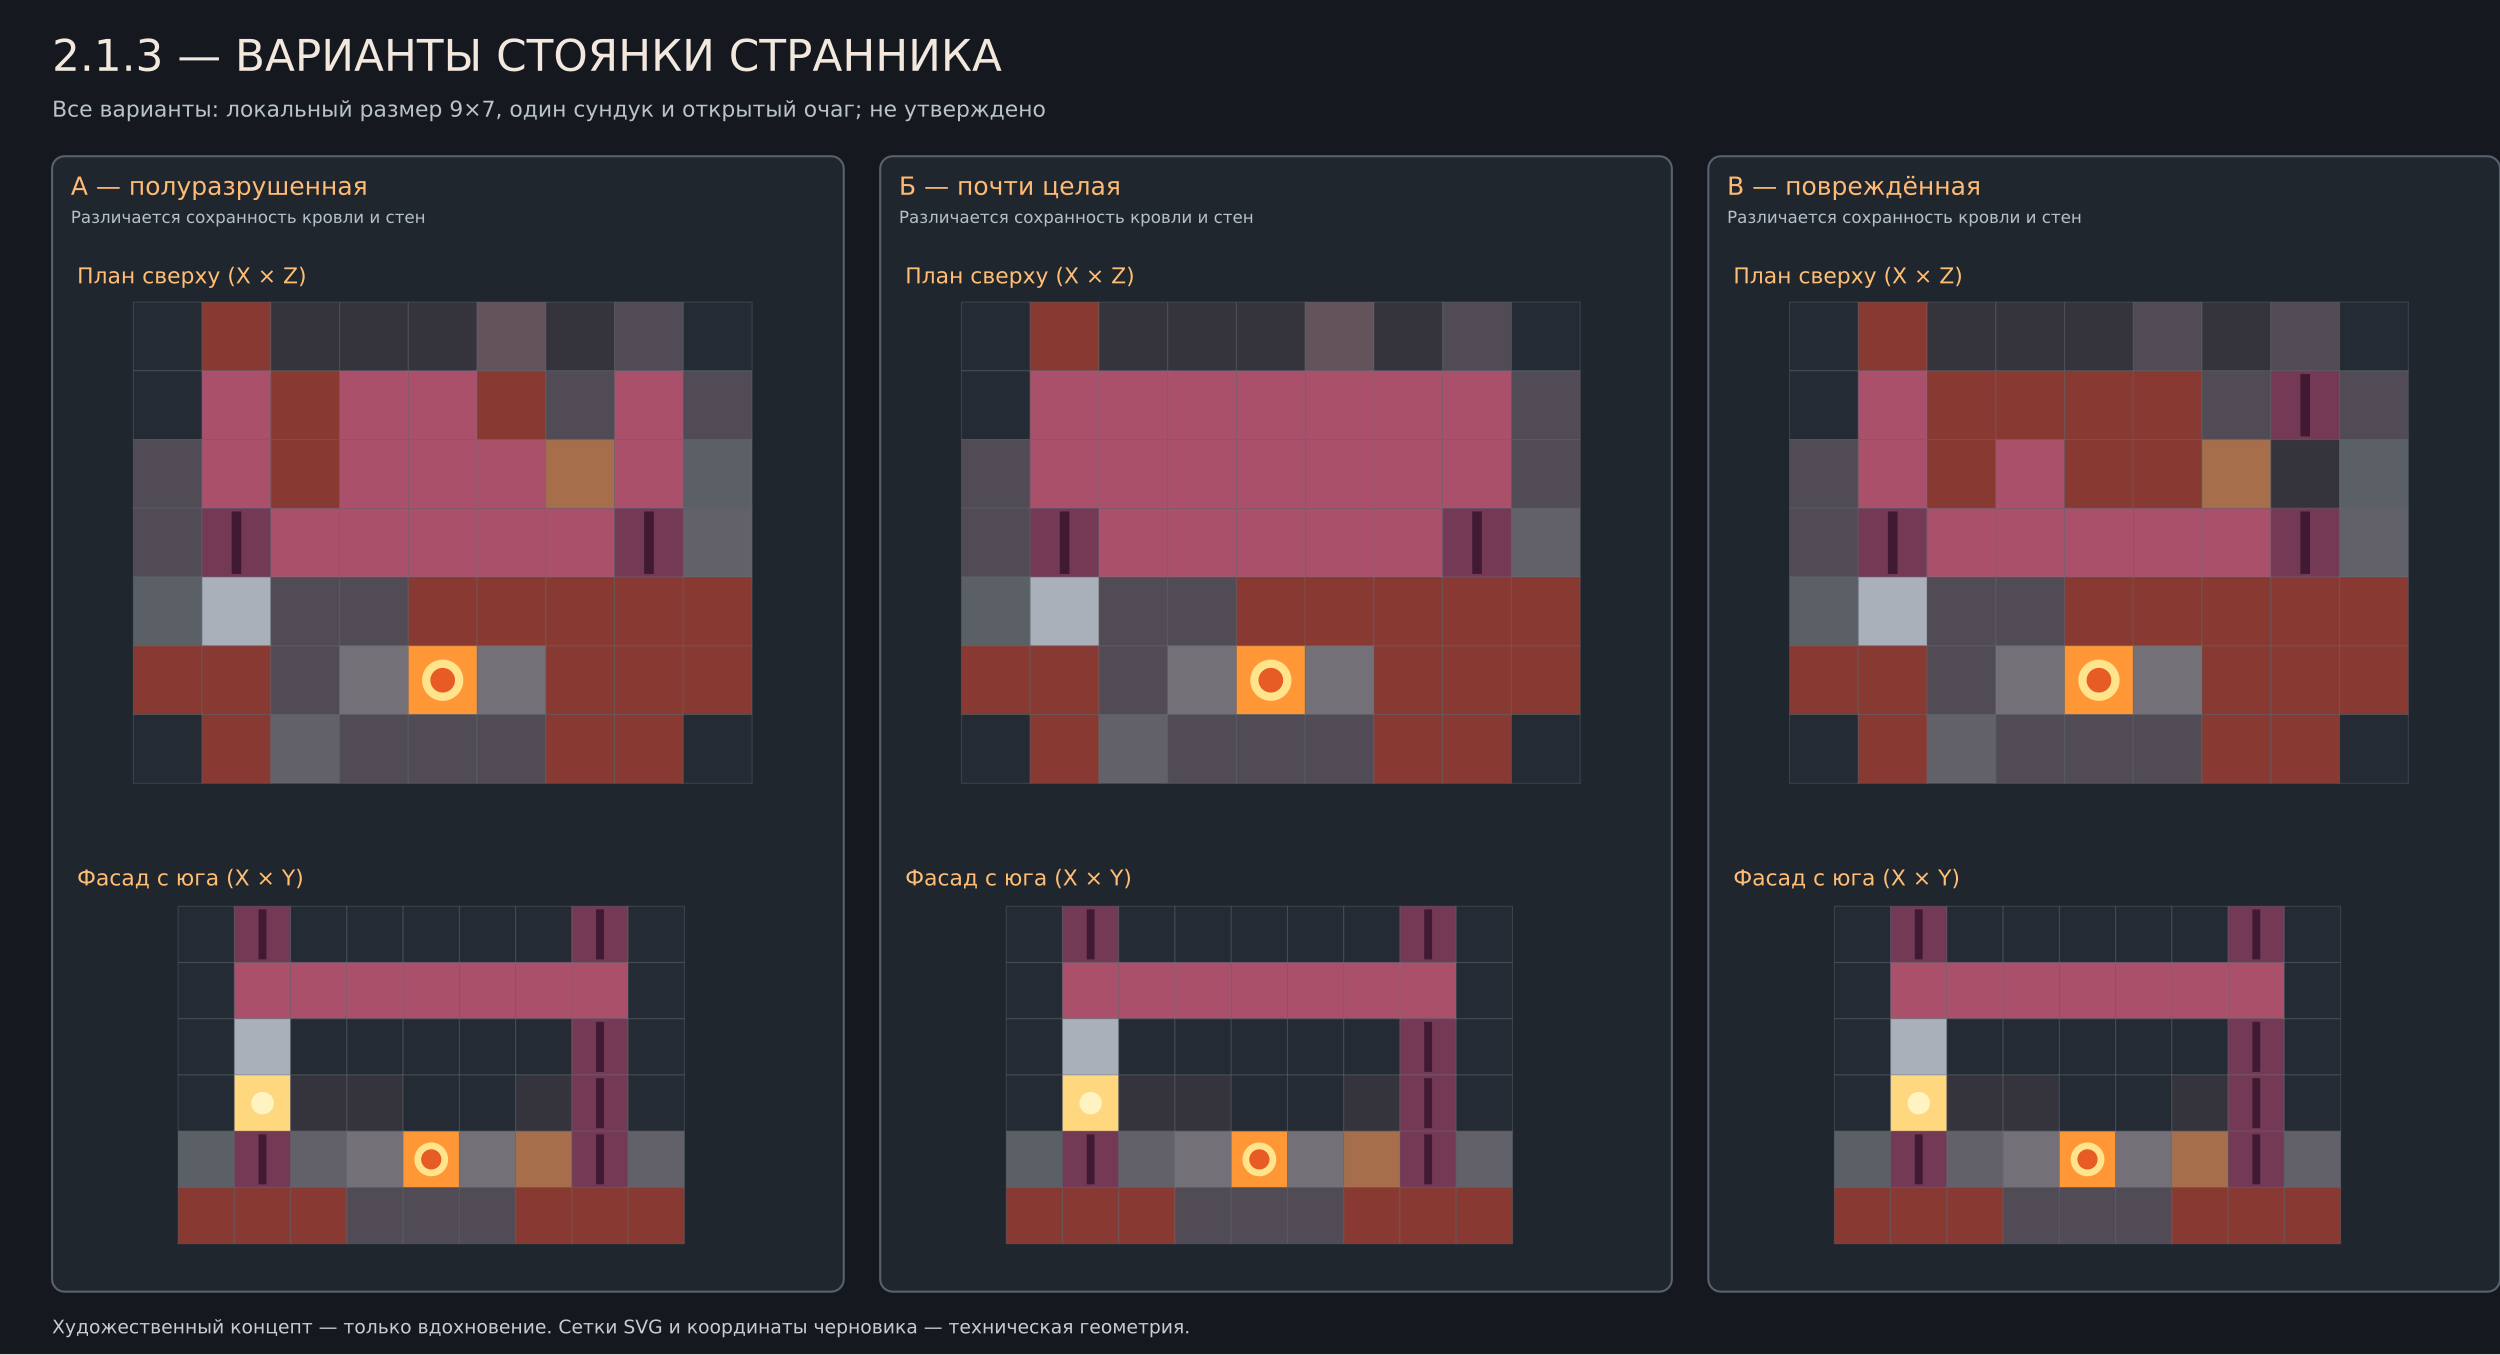
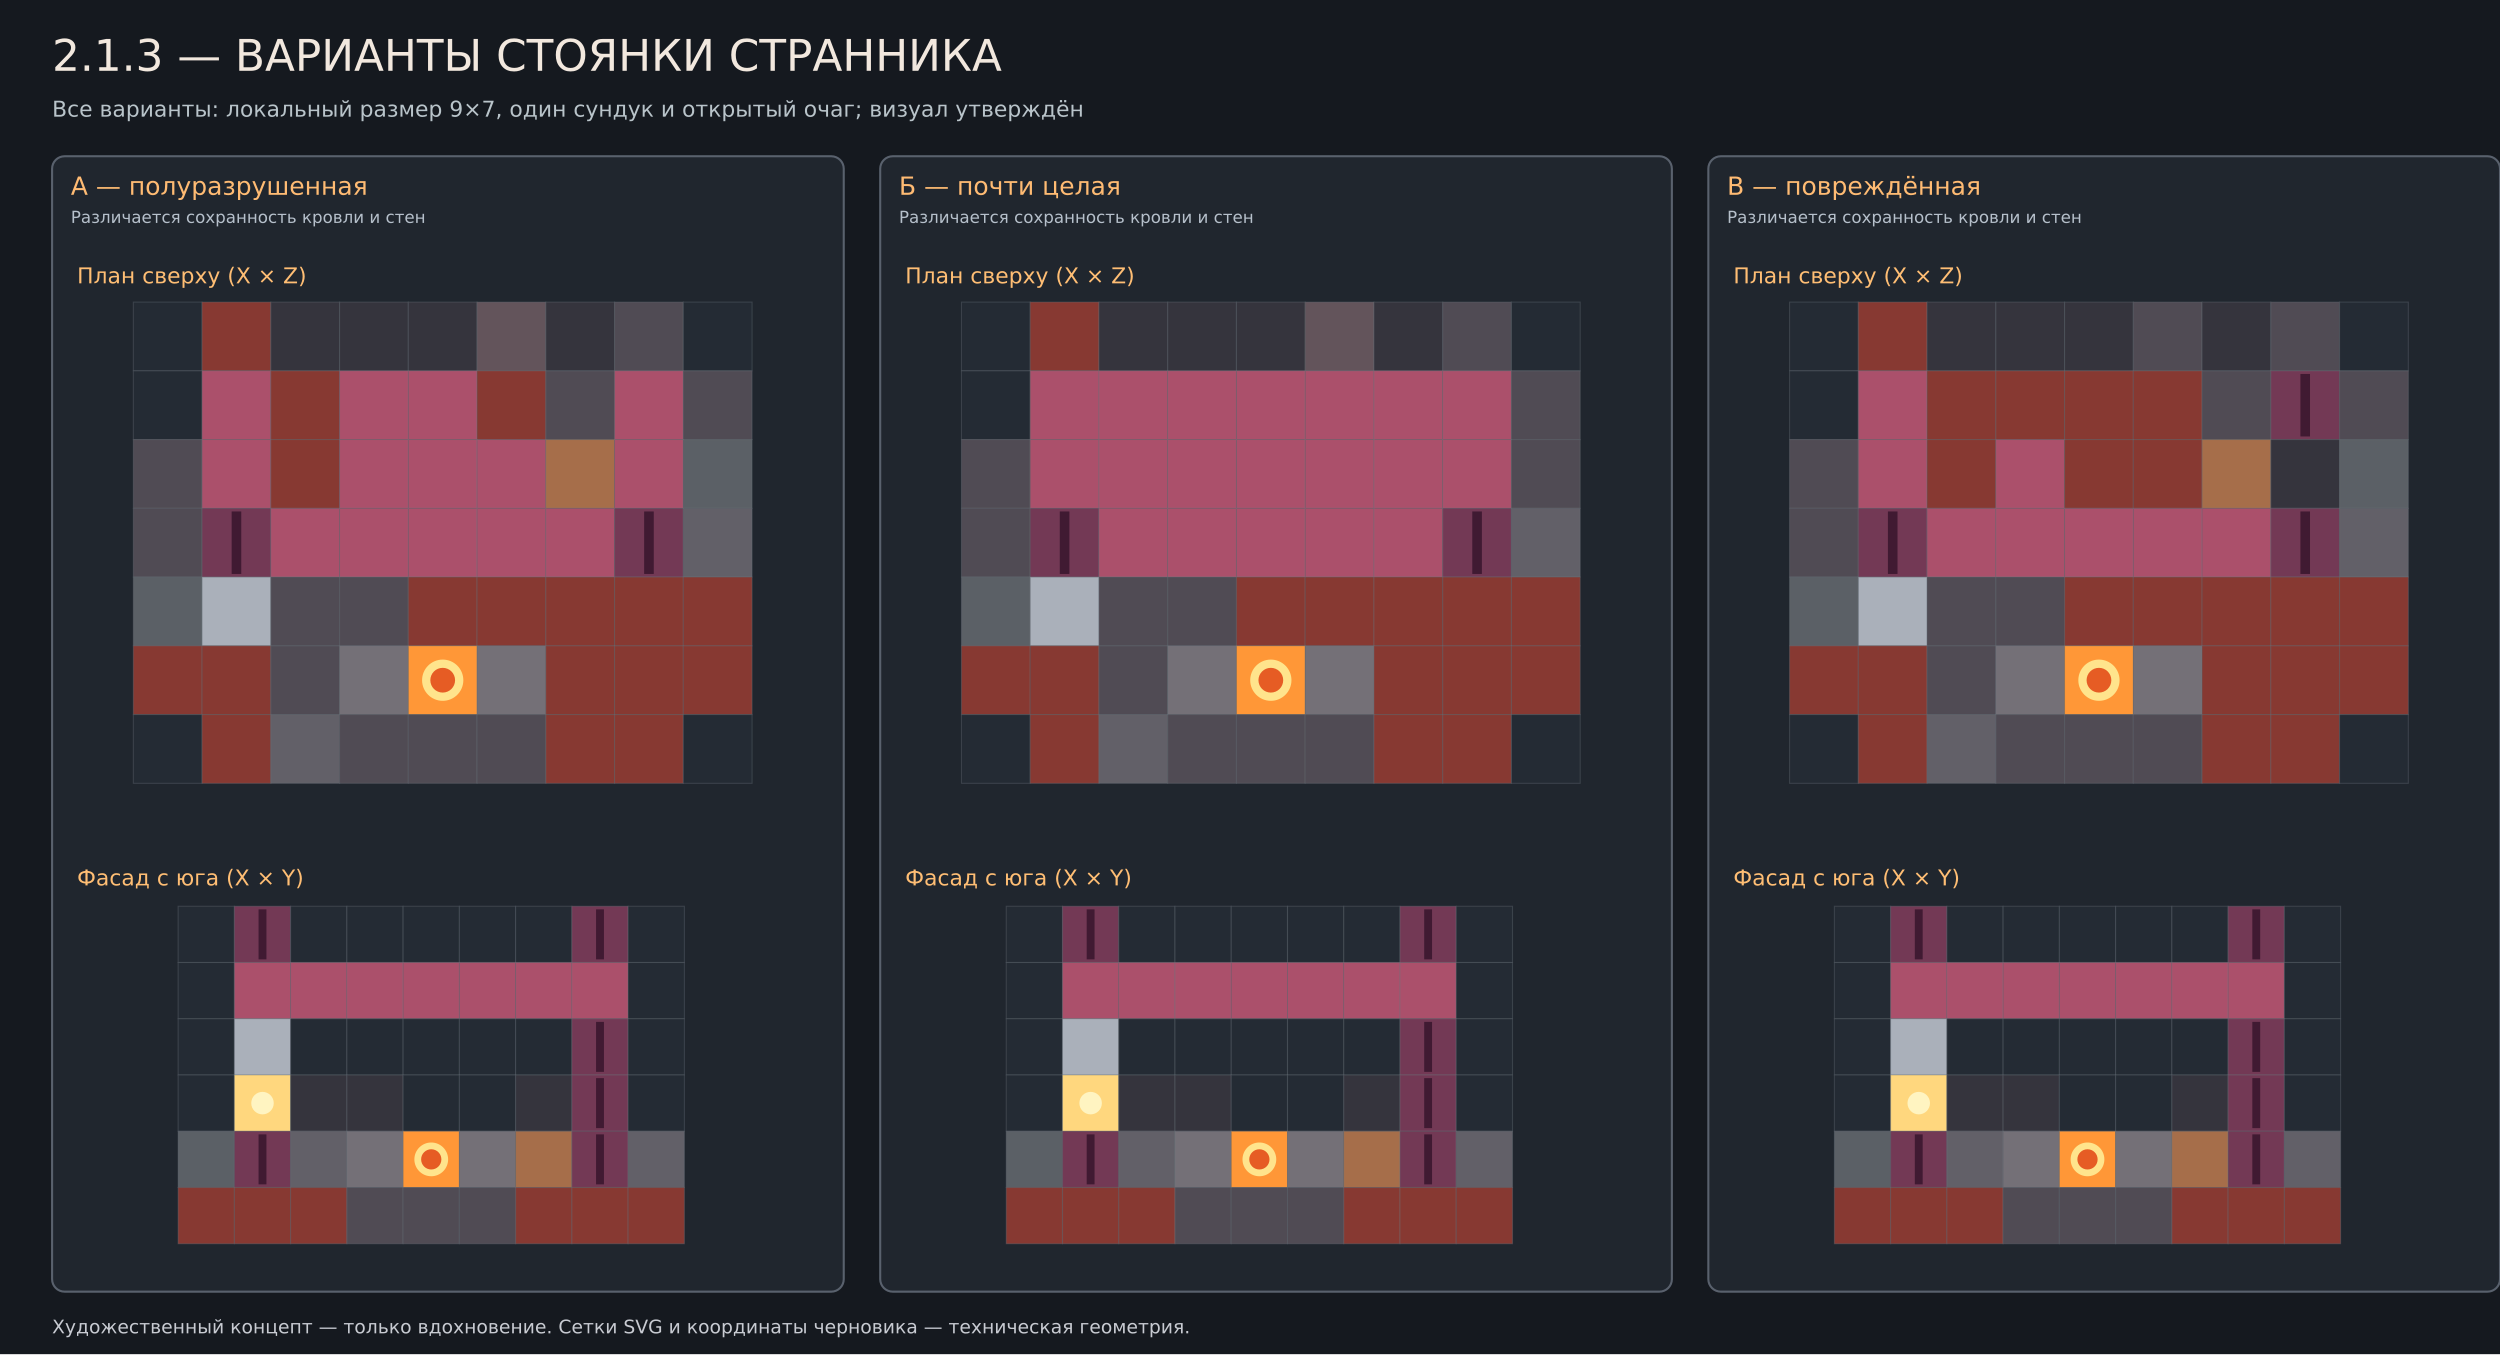
<svg xmlns="http://www.w3.org/2000/svg" viewBox="0 0 2400 1300" width="2400" height="1300">
  <rect width="2400" height="1300" fill="#15191f" />
  <text x="50" y="68" font-size="42" fill="#f2e8de" font-family="DejaVu Sans,Arial,sans-serif">2.1.3 — ВАРИАНТЫ СТОЯНКИ СТРАННИКА</text>
-   <text x="50" y="112" font-size="21" fill="#b9c4ca" font-family="DejaVu Sans,Arial,sans-serif">Все варианты: локальный размер 9×7, один сундук и открытый очаг; не утверждено</text>
+   <text x="50" y="112" font-size="21" fill="#b9c4ca" font-family="DejaVu Sans,Arial,sans-serif">Все варианты: локальный размер 9×7, один сундук и открытый очаг; визуал утверждён</text>
  <rect x="50" y="150" width="760" height="1090" rx="12" fill="#20262e" stroke="#59616d" stroke-width="2" />
  <text x="68" y="187" font-size="24" fill="#ffbb73" font-family="DejaVu Sans,Arial,sans-serif">А — полуразрушенная</text>
  <text x="68" y="214" font-size="16" fill="#b6c0cb" font-family="DejaVu Sans,Arial,sans-serif">Различается сохранность кровли и стен</text>
  <text x="74" y="272" font-size="21" fill="#ffbe74" font-family="DejaVu Sans,Arial,sans-serif">План сверху (X × Z)</text>
  <rect x="128" y="290" width="66" height="66" fill="#242b34" stroke="#6b727c" stroke-opacity=".35" />
  <rect x="194" y="290" width="66" height="66" fill="#873932" stroke="#6b727c" stroke-opacity=".35" />
  <rect x="260" y="290" width="66" height="66" fill="#35343d" stroke="#6b727c" stroke-opacity=".35" />
  <rect x="326" y="290" width="66" height="66" fill="#35343d" stroke="#6b727c" stroke-opacity=".35" />
  <rect x="392" y="290" width="66" height="66" fill="#35343d" stroke="#6b727c" stroke-opacity=".35" />
  <rect x="458" y="290" width="66" height="66" fill="#63545b" stroke="#6b727c" stroke-opacity=".35" />
  <rect x="524" y="290" width="66" height="66" fill="#35343d" stroke="#6b727c" stroke-opacity=".35" />
  <rect x="590" y="290" width="66" height="66" fill="#504b54" stroke="#6b727c" stroke-opacity=".35" />
  <rect x="656" y="290" width="66" height="66" fill="#242b34" stroke="#6b727c" stroke-opacity=".35" />
  <rect x="128" y="356" width="66" height="66" fill="#242b34" stroke="#6b727c" stroke-opacity=".35" />
  <rect x="194" y="356" width="66" height="66" fill="#ab506b" stroke="#6b727c" stroke-opacity=".35" />
  <rect x="260" y="356" width="66" height="66" fill="#873932" stroke="#6b727c" stroke-opacity=".35" />
  <rect x="326" y="356" width="66" height="66" fill="#ab506b" stroke="#6b727c" stroke-opacity=".35" />
  <rect x="392" y="356" width="66" height="66" fill="#ab506b" stroke="#6b727c" stroke-opacity=".35" />
  <rect x="458" y="356" width="66" height="66" fill="#873932" stroke="#6b727c" stroke-opacity=".35" />
  <rect x="524" y="356" width="66" height="66" fill="#504b54" stroke="#6b727c" stroke-opacity=".35" />
  <rect x="590" y="356" width="66" height="66" fill="#ab506b" stroke="#6b727c" stroke-opacity=".35" />
  <rect x="656" y="356" width="66" height="66" fill="#504b54" stroke="#6b727c" stroke-opacity=".35" />
  <rect x="128" y="422" width="66" height="66" fill="#504b54" stroke="#6b727c" stroke-opacity=".35" />
  <rect x="194" y="422" width="66" height="66" fill="#ab506b" stroke="#6b727c" stroke-opacity=".35" />
  <rect x="260" y="422" width="66" height="66" fill="#873932" stroke="#6b727c" stroke-opacity=".35" />
  <rect x="326" y="422" width="66" height="66" fill="#ab506b" stroke="#6b727c" stroke-opacity=".35" />
  <rect x="392" y="422" width="66" height="66" fill="#ab506b" stroke="#6b727c" stroke-opacity=".35" />
  <rect x="458" y="422" width="66" height="66" fill="#ab506b" stroke="#6b727c" stroke-opacity=".35" />
  <rect x="524" y="422" width="66" height="66" fill="#a66e4a" stroke="#6b727c" stroke-opacity=".35" />
  <rect x="590" y="422" width="66" height="66" fill="#ab506b" stroke="#6b727c" stroke-opacity=".35" />
  <rect x="656" y="422" width="66" height="66" fill="#5b6066" stroke="#6b727c" stroke-opacity=".35" />
  <rect x="128" y="488" width="66" height="66" fill="#504b54" stroke="#6b727c" stroke-opacity=".35" />
  <rect x="194" y="488" width="66" height="66" fill="#733955" stroke="#6b727c" stroke-opacity=".35" />
  <rect x="222.38" y="491" width="9.24" height="60" fill="#401a32" />
  <rect x="260" y="488" width="66" height="66" fill="#ab506b" stroke="#6b727c" stroke-opacity=".35" />
  <rect x="326" y="488" width="66" height="66" fill="#ab506b" stroke="#6b727c" stroke-opacity=".35" />
  <rect x="392" y="488" width="66" height="66" fill="#ab506b" stroke="#6b727c" stroke-opacity=".35" />
  <rect x="458" y="488" width="66" height="66" fill="#ab506b" stroke="#6b727c" stroke-opacity=".35" />
  <rect x="524" y="488" width="66" height="66" fill="#ab506b" stroke="#6b727c" stroke-opacity=".35" />
  <rect x="590" y="488" width="66" height="66" fill="#733955" stroke="#6b727c" stroke-opacity=".35" />
  <rect x="618.38" y="491" width="9.24" height="60" fill="#401a32" />
  <rect x="656" y="488" width="66" height="66" fill="#626068" stroke="#6b727c" stroke-opacity=".35" />
  <rect x="128" y="554" width="66" height="66" fill="#5b6066" stroke="#6b727c" stroke-opacity=".35" />
  <rect x="194" y="554" width="66" height="66" fill="#aab0ba" stroke="#6b727c" stroke-opacity=".35" />
  <rect x="260" y="554" width="66" height="66" fill="#504b54" stroke="#6b727c" stroke-opacity=".35" />
  <rect x="326" y="554" width="66" height="66" fill="#504b54" stroke="#6b727c" stroke-opacity=".35" />
  <rect x="392" y="554" width="66" height="66" fill="#873932" stroke="#6b727c" stroke-opacity=".35" />
  <rect x="458" y="554" width="66" height="66" fill="#873932" stroke="#6b727c" stroke-opacity=".35" />
  <rect x="524" y="554" width="66" height="66" fill="#873932" stroke="#6b727c" stroke-opacity=".35" />
  <rect x="590" y="554" width="66" height="66" fill="#873932" stroke="#6b727c" stroke-opacity=".35" />
  <rect x="656" y="554" width="66" height="66" fill="#873932" stroke="#6b727c" stroke-opacity=".35" />
  <rect x="128" y="620" width="66" height="66" fill="#873932" stroke="#6b727c" stroke-opacity=".35" />
  <rect x="194" y="620" width="66" height="66" fill="#873932" stroke="#6b727c" stroke-opacity=".35" />
  <rect x="260" y="620" width="66" height="66" fill="#504b54" stroke="#6b727c" stroke-opacity=".35" />
  <rect x="326" y="620" width="66" height="66" fill="#747077" stroke="#6b727c" stroke-opacity=".35" />
  <rect x="392" y="620" width="66" height="66" fill="#ff9737" stroke="#6b727c" stroke-opacity=".35" />
  <circle cx="425" cy="653" r="19.8" fill="#ffe48c" />
  <circle cx="425" cy="653" r="11.88" fill="#e65c24" />
  <rect x="458" y="620" width="66" height="66" fill="#747077" stroke="#6b727c" stroke-opacity=".35" />
  <rect x="524" y="620" width="66" height="66" fill="#873932" stroke="#6b727c" stroke-opacity=".35" />
  <rect x="590" y="620" width="66" height="66" fill="#873932" stroke="#6b727c" stroke-opacity=".35" />
  <rect x="656" y="620" width="66" height="66" fill="#873932" stroke="#6b727c" stroke-opacity=".35" />
  <rect x="128" y="686" width="66" height="66" fill="#242b34" stroke="#6b727c" stroke-opacity=".35" />
  <rect x="194" y="686" width="66" height="66" fill="#873932" stroke="#6b727c" stroke-opacity=".35" />
  <rect x="260" y="686" width="66" height="66" fill="#626068" stroke="#6b727c" stroke-opacity=".35" />
  <rect x="326" y="686" width="66" height="66" fill="#504b54" stroke="#6b727c" stroke-opacity=".35" />
  <rect x="392" y="686" width="66" height="66" fill="#504b54" stroke="#6b727c" stroke-opacity=".35" />
  <rect x="458" y="686" width="66" height="66" fill="#504b54" stroke="#6b727c" stroke-opacity=".35" />
  <rect x="524" y="686" width="66" height="66" fill="#873932" stroke="#6b727c" stroke-opacity=".35" />
  <rect x="590" y="686" width="66" height="66" fill="#873932" stroke="#6b727c" stroke-opacity=".35" />
  <rect x="656" y="686" width="66" height="66" fill="#242b34" stroke="#6b727c" stroke-opacity=".35" />
  <text x="74" y="850" font-size="21" fill="#ffbe74" font-family="DejaVu Sans,Arial,sans-serif">Фасад с юга (X × Y)</text>
  <rect x="171" y="870" width="54" height="54" fill="#242b34" stroke="#6b727c" stroke-opacity=".35" />
  <rect x="225" y="870" width="54" height="54" fill="#733955" stroke="#6b727c" stroke-opacity=".35" />
  <rect x="248.22" y="873" width="7.56" height="48" fill="#401a32" />
  <rect x="279" y="870" width="54" height="54" fill="#242b34" stroke="#6b727c" stroke-opacity=".35" />
  <rect x="333" y="870" width="54" height="54" fill="#242b34" stroke="#6b727c" stroke-opacity=".35" />
  <rect x="387" y="870" width="54" height="54" fill="#242b34" stroke="#6b727c" stroke-opacity=".35" />
  <rect x="441" y="870" width="54" height="54" fill="#242b34" stroke="#6b727c" stroke-opacity=".35" />
  <rect x="495" y="870" width="54" height="54" fill="#242b34" stroke="#6b727c" stroke-opacity=".35" />
  <rect x="549" y="870" width="54" height="54" fill="#733955" stroke="#6b727c" stroke-opacity=".35" />
  <rect x="572.22" y="873" width="7.56" height="48" fill="#401a32" />
  <rect x="603" y="870" width="54" height="54" fill="#242b34" stroke="#6b727c" stroke-opacity=".35" />
  <rect x="171" y="924" width="54" height="54" fill="#242b34" stroke="#6b727c" stroke-opacity=".35" />
  <rect x="225" y="924" width="54" height="54" fill="#ab506b" stroke="#6b727c" stroke-opacity=".35" />
  <rect x="279" y="924" width="54" height="54" fill="#ab506b" stroke="#6b727c" stroke-opacity=".35" />
  <rect x="333" y="924" width="54" height="54" fill="#ab506b" stroke="#6b727c" stroke-opacity=".35" />
  <rect x="387" y="924" width="54" height="54" fill="#ab506b" stroke="#6b727c" stroke-opacity=".35" />
  <rect x="441" y="924" width="54" height="54" fill="#ab506b" stroke="#6b727c" stroke-opacity=".35" />
  <rect x="495" y="924" width="54" height="54" fill="#ab506b" stroke="#6b727c" stroke-opacity=".35" />
  <rect x="549" y="924" width="54" height="54" fill="#ab506b" stroke="#6b727c" stroke-opacity=".35" />
  <rect x="603" y="924" width="54" height="54" fill="#242b34" stroke="#6b727c" stroke-opacity=".35" />
  <rect x="171" y="978" width="54" height="54" fill="#242b34" stroke="#6b727c" stroke-opacity=".35" />
  <rect x="225" y="978" width="54" height="54" fill="#aab0ba" stroke="#6b727c" stroke-opacity=".35" />
  <rect x="279" y="978" width="54" height="54" fill="#242b34" stroke="#6b727c" stroke-opacity=".35" />
  <rect x="333" y="978" width="54" height="54" fill="#242b34" stroke="#6b727c" stroke-opacity=".35" />
  <rect x="387" y="978" width="54" height="54" fill="#242b34" stroke="#6b727c" stroke-opacity=".35" />
  <rect x="441" y="978" width="54" height="54" fill="#242b34" stroke="#6b727c" stroke-opacity=".35" />
  <rect x="495" y="978" width="54" height="54" fill="#242b34" stroke="#6b727c" stroke-opacity=".35" />
  <rect x="549" y="978" width="54" height="54" fill="#733955" stroke="#6b727c" stroke-opacity=".35" />
  <rect x="572.22" y="981" width="7.56" height="48" fill="#401a32" />
  <rect x="603" y="978" width="54" height="54" fill="#242b34" stroke="#6b727c" stroke-opacity=".35" />
  <rect x="171" y="1032" width="54" height="54" fill="#242b34" stroke="#6b727c" stroke-opacity=".35" />
  <rect x="225" y="1032" width="54" height="54" fill="#ffd77e" stroke="#6b727c" stroke-opacity=".35" />
  <circle cx="252" cy="1059" r="10.8" fill="#fff4c1" />
  <rect x="279" y="1032" width="54" height="54" fill="#35343d" stroke="#6b727c" stroke-opacity=".35" />
  <rect x="333" y="1032" width="54" height="54" fill="#35343d" stroke="#6b727c" stroke-opacity=".35" />
  <rect x="387" y="1032" width="54" height="54" fill="#242b34" stroke="#6b727c" stroke-opacity=".35" />
  <rect x="441" y="1032" width="54" height="54" fill="#242b34" stroke="#6b727c" stroke-opacity=".35" />
  <rect x="495" y="1032" width="54" height="54" fill="#35343d" stroke="#6b727c" stroke-opacity=".35" />
  <rect x="549" y="1032" width="54" height="54" fill="#733955" stroke="#6b727c" stroke-opacity=".35" />
  <rect x="572.22" y="1035" width="7.56" height="48" fill="#401a32" />
  <rect x="603" y="1032" width="54" height="54" fill="#242b34" stroke="#6b727c" stroke-opacity=".35" />
  <rect x="171" y="1086" width="54" height="54" fill="#5b6066" stroke="#6b727c" stroke-opacity=".35" />
  <rect x="225" y="1086" width="54" height="54" fill="#733955" stroke="#6b727c" stroke-opacity=".35" />
  <rect x="248.22" y="1089" width="7.56" height="48" fill="#401a32" />
  <rect x="279" y="1086" width="54" height="54" fill="#626068" stroke="#6b727c" stroke-opacity=".35" />
  <rect x="333" y="1086" width="54" height="54" fill="#747077" stroke="#6b727c" stroke-opacity=".35" />
  <rect x="387" y="1086" width="54" height="54" fill="#ff9737" stroke="#6b727c" stroke-opacity=".35" />
  <circle cx="414" cy="1113" r="16.2" fill="#ffe48c" />
  <circle cx="414" cy="1113" r="9.72" fill="#e65c24" />
  <rect x="441" y="1086" width="54" height="54" fill="#747077" stroke="#6b727c" stroke-opacity=".35" />
  <rect x="495" y="1086" width="54" height="54" fill="#a66e4a" stroke="#6b727c" stroke-opacity=".35" />
  <rect x="549" y="1086" width="54" height="54" fill="#733955" stroke="#6b727c" stroke-opacity=".35" />
  <rect x="572.22" y="1089" width="7.56" height="48" fill="#401a32" />
  <rect x="603" y="1086" width="54" height="54" fill="#626068" stroke="#6b727c" stroke-opacity=".35" />
  <rect x="171" y="1140" width="54" height="54" fill="#873932" stroke="#6b727c" stroke-opacity=".35" />
  <rect x="225" y="1140" width="54" height="54" fill="#873932" stroke="#6b727c" stroke-opacity=".35" />
  <rect x="279" y="1140" width="54" height="54" fill="#873932" stroke="#6b727c" stroke-opacity=".35" />
  <rect x="333" y="1140" width="54" height="54" fill="#504b54" stroke="#6b727c" stroke-opacity=".35" />
  <rect x="387" y="1140" width="54" height="54" fill="#504b54" stroke="#6b727c" stroke-opacity=".35" />
  <rect x="441" y="1140" width="54" height="54" fill="#504b54" stroke="#6b727c" stroke-opacity=".35" />
  <rect x="495" y="1140" width="54" height="54" fill="#873932" stroke="#6b727c" stroke-opacity=".35" />
  <rect x="549" y="1140" width="54" height="54" fill="#873932" stroke="#6b727c" stroke-opacity=".35" />
  <rect x="603" y="1140" width="54" height="54" fill="#873932" stroke="#6b727c" stroke-opacity=".35" />
  <rect x="845" y="150" width="760" height="1090" rx="12" fill="#20262e" stroke="#59616d" stroke-width="2" />
  <text x="863" y="187" font-size="24" fill="#ffbb73" font-family="DejaVu Sans,Arial,sans-serif">Б — почти целая</text>
  <text x="863" y="214" font-size="16" fill="#b6c0cb" font-family="DejaVu Sans,Arial,sans-serif">Различается сохранность кровли и стен</text>
  <text x="869" y="272" font-size="21" fill="#ffbe74" font-family="DejaVu Sans,Arial,sans-serif">План сверху (X × Z)</text>
  <rect x="923" y="290" width="66" height="66" fill="#242b34" stroke="#6b727c" stroke-opacity=".35" />
  <rect x="989" y="290" width="66" height="66" fill="#873932" stroke="#6b727c" stroke-opacity=".35" />
  <rect x="1055" y="290" width="66" height="66" fill="#35343d" stroke="#6b727c" stroke-opacity=".35" />
  <rect x="1121" y="290" width="66" height="66" fill="#35343d" stroke="#6b727c" stroke-opacity=".35" />
  <rect x="1187" y="290" width="66" height="66" fill="#35343d" stroke="#6b727c" stroke-opacity=".35" />
  <rect x="1253" y="290" width="66" height="66" fill="#63545b" stroke="#6b727c" stroke-opacity=".35" />
  <rect x="1319" y="290" width="66" height="66" fill="#35343d" stroke="#6b727c" stroke-opacity=".35" />
  <rect x="1385" y="290" width="66" height="66" fill="#504b54" stroke="#6b727c" stroke-opacity=".35" />
  <rect x="1451" y="290" width="66" height="66" fill="#242b34" stroke="#6b727c" stroke-opacity=".35" />
  <rect x="923" y="356" width="66" height="66" fill="#242b34" stroke="#6b727c" stroke-opacity=".35" />
  <rect x="989" y="356" width="66" height="66" fill="#ab506b" stroke="#6b727c" stroke-opacity=".35" />
  <rect x="1055" y="356" width="66" height="66" fill="#ab506b" stroke="#6b727c" stroke-opacity=".35" />
  <rect x="1121" y="356" width="66" height="66" fill="#ab506b" stroke="#6b727c" stroke-opacity=".35" />
  <rect x="1187" y="356" width="66" height="66" fill="#ab506b" stroke="#6b727c" stroke-opacity=".35" />
  <rect x="1253" y="356" width="66" height="66" fill="#ab506b" stroke="#6b727c" stroke-opacity=".35" />
  <rect x="1319" y="356" width="66" height="66" fill="#ab506b" stroke="#6b727c" stroke-opacity=".35" />
  <rect x="1385" y="356" width="66" height="66" fill="#ab506b" stroke="#6b727c" stroke-opacity=".35" />
  <rect x="1451" y="356" width="66" height="66" fill="#504b54" stroke="#6b727c" stroke-opacity=".35" />
  <rect x="923" y="422" width="66" height="66" fill="#504b54" stroke="#6b727c" stroke-opacity=".35" />
  <rect x="989" y="422" width="66" height="66" fill="#ab506b" stroke="#6b727c" stroke-opacity=".35" />
  <rect x="1055" y="422" width="66" height="66" fill="#ab506b" stroke="#6b727c" stroke-opacity=".35" />
  <rect x="1121" y="422" width="66" height="66" fill="#ab506b" stroke="#6b727c" stroke-opacity=".35" />
  <rect x="1187" y="422" width="66" height="66" fill="#ab506b" stroke="#6b727c" stroke-opacity=".35" />
  <rect x="1253" y="422" width="66" height="66" fill="#ab506b" stroke="#6b727c" stroke-opacity=".35" />
  <rect x="1319" y="422" width="66" height="66" fill="#ab506b" stroke="#6b727c" stroke-opacity=".35" />
  <rect x="1385" y="422" width="66" height="66" fill="#ab506b" stroke="#6b727c" stroke-opacity=".35" />
  <rect x="1451" y="422" width="66" height="66" fill="#504b54" stroke="#6b727c" stroke-opacity=".35" />
  <rect x="923" y="488" width="66" height="66" fill="#504b54" stroke="#6b727c" stroke-opacity=".35" />
  <rect x="989" y="488" width="66" height="66" fill="#733955" stroke="#6b727c" stroke-opacity=".35" />
  <rect x="1017.38" y="491" width="9.24" height="60" fill="#401a32" />
  <rect x="1055" y="488" width="66" height="66" fill="#ab506b" stroke="#6b727c" stroke-opacity=".35" />
  <rect x="1121" y="488" width="66" height="66" fill="#ab506b" stroke="#6b727c" stroke-opacity=".35" />
  <rect x="1187" y="488" width="66" height="66" fill="#ab506b" stroke="#6b727c" stroke-opacity=".35" />
  <rect x="1253" y="488" width="66" height="66" fill="#ab506b" stroke="#6b727c" stroke-opacity=".35" />
  <rect x="1319" y="488" width="66" height="66" fill="#ab506b" stroke="#6b727c" stroke-opacity=".35" />
  <rect x="1385" y="488" width="66" height="66" fill="#733955" stroke="#6b727c" stroke-opacity=".35" />
  <rect x="1413.38" y="491" width="9.24" height="60" fill="#401a32" />
  <rect x="1451" y="488" width="66" height="66" fill="#626068" stroke="#6b727c" stroke-opacity=".35" />
  <rect x="923" y="554" width="66" height="66" fill="#5b6066" stroke="#6b727c" stroke-opacity=".35" />
  <rect x="989" y="554" width="66" height="66" fill="#aab0ba" stroke="#6b727c" stroke-opacity=".35" />
  <rect x="1055" y="554" width="66" height="66" fill="#504b54" stroke="#6b727c" stroke-opacity=".35" />
  <rect x="1121" y="554" width="66" height="66" fill="#504b54" stroke="#6b727c" stroke-opacity=".35" />
  <rect x="1187" y="554" width="66" height="66" fill="#873932" stroke="#6b727c" stroke-opacity=".35" />
  <rect x="1253" y="554" width="66" height="66" fill="#873932" stroke="#6b727c" stroke-opacity=".35" />
  <rect x="1319" y="554" width="66" height="66" fill="#873932" stroke="#6b727c" stroke-opacity=".35" />
  <rect x="1385" y="554" width="66" height="66" fill="#873932" stroke="#6b727c" stroke-opacity=".35" />
  <rect x="1451" y="554" width="66" height="66" fill="#873932" stroke="#6b727c" stroke-opacity=".35" />
  <rect x="923" y="620" width="66" height="66" fill="#873932" stroke="#6b727c" stroke-opacity=".35" />
  <rect x="989" y="620" width="66" height="66" fill="#873932" stroke="#6b727c" stroke-opacity=".35" />
  <rect x="1055" y="620" width="66" height="66" fill="#504b54" stroke="#6b727c" stroke-opacity=".35" />
  <rect x="1121" y="620" width="66" height="66" fill="#747077" stroke="#6b727c" stroke-opacity=".35" />
  <rect x="1187" y="620" width="66" height="66" fill="#ff9737" stroke="#6b727c" stroke-opacity=".35" />
  <circle cx="1220" cy="653" r="19.8" fill="#ffe48c" />
  <circle cx="1220" cy="653" r="11.88" fill="#e65c24" />
  <rect x="1253" y="620" width="66" height="66" fill="#747077" stroke="#6b727c" stroke-opacity=".35" />
  <rect x="1319" y="620" width="66" height="66" fill="#873932" stroke="#6b727c" stroke-opacity=".35" />
  <rect x="1385" y="620" width="66" height="66" fill="#873932" stroke="#6b727c" stroke-opacity=".35" />
  <rect x="1451" y="620" width="66" height="66" fill="#873932" stroke="#6b727c" stroke-opacity=".35" />
  <rect x="923" y="686" width="66" height="66" fill="#242b34" stroke="#6b727c" stroke-opacity=".35" />
  <rect x="989" y="686" width="66" height="66" fill="#873932" stroke="#6b727c" stroke-opacity=".35" />
  <rect x="1055" y="686" width="66" height="66" fill="#626068" stroke="#6b727c" stroke-opacity=".35" />
  <rect x="1121" y="686" width="66" height="66" fill="#504b54" stroke="#6b727c" stroke-opacity=".35" />
  <rect x="1187" y="686" width="66" height="66" fill="#504b54" stroke="#6b727c" stroke-opacity=".35" />
  <rect x="1253" y="686" width="66" height="66" fill="#504b54" stroke="#6b727c" stroke-opacity=".35" />
  <rect x="1319" y="686" width="66" height="66" fill="#873932" stroke="#6b727c" stroke-opacity=".35" />
  <rect x="1385" y="686" width="66" height="66" fill="#873932" stroke="#6b727c" stroke-opacity=".35" />
  <rect x="1451" y="686" width="66" height="66" fill="#242b34" stroke="#6b727c" stroke-opacity=".35" />
  <text x="869" y="850" font-size="21" fill="#ffbe74" font-family="DejaVu Sans,Arial,sans-serif">Фасад с юга (X × Y)</text>
  <rect x="966" y="870" width="54" height="54" fill="#242b34" stroke="#6b727c" stroke-opacity=".35" />
  <rect x="1020" y="870" width="54" height="54" fill="#733955" stroke="#6b727c" stroke-opacity=".35" />
  <rect x="1043.22" y="873" width="7.56" height="48" fill="#401a32" />
  <rect x="1074" y="870" width="54" height="54" fill="#242b34" stroke="#6b727c" stroke-opacity=".35" />
  <rect x="1128" y="870" width="54" height="54" fill="#242b34" stroke="#6b727c" stroke-opacity=".35" />
  <rect x="1182" y="870" width="54" height="54" fill="#242b34" stroke="#6b727c" stroke-opacity=".35" />
  <rect x="1236" y="870" width="54" height="54" fill="#242b34" stroke="#6b727c" stroke-opacity=".35" />
  <rect x="1290" y="870" width="54" height="54" fill="#242b34" stroke="#6b727c" stroke-opacity=".35" />
  <rect x="1344" y="870" width="54" height="54" fill="#733955" stroke="#6b727c" stroke-opacity=".35" />
  <rect x="1367.22" y="873" width="7.56" height="48" fill="#401a32" />
  <rect x="1398" y="870" width="54" height="54" fill="#242b34" stroke="#6b727c" stroke-opacity=".35" />
  <rect x="966" y="924" width="54" height="54" fill="#242b34" stroke="#6b727c" stroke-opacity=".35" />
  <rect x="1020" y="924" width="54" height="54" fill="#ab506b" stroke="#6b727c" stroke-opacity=".35" />
  <rect x="1074" y="924" width="54" height="54" fill="#ab506b" stroke="#6b727c" stroke-opacity=".35" />
  <rect x="1128" y="924" width="54" height="54" fill="#ab506b" stroke="#6b727c" stroke-opacity=".35" />
  <rect x="1182" y="924" width="54" height="54" fill="#ab506b" stroke="#6b727c" stroke-opacity=".35" />
  <rect x="1236" y="924" width="54" height="54" fill="#ab506b" stroke="#6b727c" stroke-opacity=".35" />
  <rect x="1290" y="924" width="54" height="54" fill="#ab506b" stroke="#6b727c" stroke-opacity=".35" />
  <rect x="1344" y="924" width="54" height="54" fill="#ab506b" stroke="#6b727c" stroke-opacity=".35" />
  <rect x="1398" y="924" width="54" height="54" fill="#242b34" stroke="#6b727c" stroke-opacity=".35" />
  <rect x="966" y="978" width="54" height="54" fill="#242b34" stroke="#6b727c" stroke-opacity=".35" />
  <rect x="1020" y="978" width="54" height="54" fill="#aab0ba" stroke="#6b727c" stroke-opacity=".35" />
  <rect x="1074" y="978" width="54" height="54" fill="#242b34" stroke="#6b727c" stroke-opacity=".35" />
  <rect x="1128" y="978" width="54" height="54" fill="#242b34" stroke="#6b727c" stroke-opacity=".35" />
  <rect x="1182" y="978" width="54" height="54" fill="#242b34" stroke="#6b727c" stroke-opacity=".35" />
  <rect x="1236" y="978" width="54" height="54" fill="#242b34" stroke="#6b727c" stroke-opacity=".35" />
  <rect x="1290" y="978" width="54" height="54" fill="#242b34" stroke="#6b727c" stroke-opacity=".35" />
  <rect x="1344" y="978" width="54" height="54" fill="#733955" stroke="#6b727c" stroke-opacity=".35" />
  <rect x="1367.22" y="981" width="7.56" height="48" fill="#401a32" />
  <rect x="1398" y="978" width="54" height="54" fill="#242b34" stroke="#6b727c" stroke-opacity=".35" />
  <rect x="966" y="1032" width="54" height="54" fill="#242b34" stroke="#6b727c" stroke-opacity=".35" />
  <rect x="1020" y="1032" width="54" height="54" fill="#ffd77e" stroke="#6b727c" stroke-opacity=".35" />
  <circle cx="1047" cy="1059" r="10.8" fill="#fff4c1" />
  <rect x="1074" y="1032" width="54" height="54" fill="#35343d" stroke="#6b727c" stroke-opacity=".35" />
  <rect x="1128" y="1032" width="54" height="54" fill="#35343d" stroke="#6b727c" stroke-opacity=".35" />
  <rect x="1182" y="1032" width="54" height="54" fill="#242b34" stroke="#6b727c" stroke-opacity=".35" />
  <rect x="1236" y="1032" width="54" height="54" fill="#242b34" stroke="#6b727c" stroke-opacity=".35" />
  <rect x="1290" y="1032" width="54" height="54" fill="#35343d" stroke="#6b727c" stroke-opacity=".35" />
  <rect x="1344" y="1032" width="54" height="54" fill="#733955" stroke="#6b727c" stroke-opacity=".35" />
  <rect x="1367.22" y="1035" width="7.56" height="48" fill="#401a32" />
  <rect x="1398" y="1032" width="54" height="54" fill="#242b34" stroke="#6b727c" stroke-opacity=".35" />
  <rect x="966" y="1086" width="54" height="54" fill="#5b6066" stroke="#6b727c" stroke-opacity=".35" />
  <rect x="1020" y="1086" width="54" height="54" fill="#733955" stroke="#6b727c" stroke-opacity=".35" />
  <rect x="1043.22" y="1089" width="7.56" height="48" fill="#401a32" />
  <rect x="1074" y="1086" width="54" height="54" fill="#626068" stroke="#6b727c" stroke-opacity=".35" />
  <rect x="1128" y="1086" width="54" height="54" fill="#747077" stroke="#6b727c" stroke-opacity=".35" />
  <rect x="1182" y="1086" width="54" height="54" fill="#ff9737" stroke="#6b727c" stroke-opacity=".35" />
  <circle cx="1209" cy="1113" r="16.2" fill="#ffe48c" />
  <circle cx="1209" cy="1113" r="9.72" fill="#e65c24" />
  <rect x="1236" y="1086" width="54" height="54" fill="#747077" stroke="#6b727c" stroke-opacity=".35" />
  <rect x="1290" y="1086" width="54" height="54" fill="#a66e4a" stroke="#6b727c" stroke-opacity=".35" />
  <rect x="1344" y="1086" width="54" height="54" fill="#733955" stroke="#6b727c" stroke-opacity=".35" />
  <rect x="1367.22" y="1089" width="7.56" height="48" fill="#401a32" />
  <rect x="1398" y="1086" width="54" height="54" fill="#626068" stroke="#6b727c" stroke-opacity=".35" />
  <rect x="966" y="1140" width="54" height="54" fill="#873932" stroke="#6b727c" stroke-opacity=".35" />
  <rect x="1020" y="1140" width="54" height="54" fill="#873932" stroke="#6b727c" stroke-opacity=".35" />
  <rect x="1074" y="1140" width="54" height="54" fill="#873932" stroke="#6b727c" stroke-opacity=".35" />
  <rect x="1128" y="1140" width="54" height="54" fill="#504b54" stroke="#6b727c" stroke-opacity=".35" />
  <rect x="1182" y="1140" width="54" height="54" fill="#504b54" stroke="#6b727c" stroke-opacity=".35" />
  <rect x="1236" y="1140" width="54" height="54" fill="#504b54" stroke="#6b727c" stroke-opacity=".35" />
  <rect x="1290" y="1140" width="54" height="54" fill="#873932" stroke="#6b727c" stroke-opacity=".35" />
  <rect x="1344" y="1140" width="54" height="54" fill="#873932" stroke="#6b727c" stroke-opacity=".35" />
  <rect x="1398" y="1140" width="54" height="54" fill="#873932" stroke="#6b727c" stroke-opacity=".35" />
  <rect x="1640" y="150" width="760" height="1090" rx="12" fill="#20262e" stroke="#59616d" stroke-width="2" />
  <text x="1658" y="187" font-size="24" fill="#ffbb73" font-family="DejaVu Sans,Arial,sans-serif">В — повреждённая</text>
  <text x="1658" y="214" font-size="16" fill="#b6c0cb" font-family="DejaVu Sans,Arial,sans-serif">Различается сохранность кровли и стен</text>
  <text x="1664" y="272" font-size="21" fill="#ffbe74" font-family="DejaVu Sans,Arial,sans-serif">План сверху (X × Z)</text>
  <rect x="1718" y="290" width="66" height="66" fill="#242b34" stroke="#6b727c" stroke-opacity=".35" />
  <rect x="1784" y="290" width="66" height="66" fill="#873932" stroke="#6b727c" stroke-opacity=".35" />
  <rect x="1850" y="290" width="66" height="66" fill="#35343d" stroke="#6b727c" stroke-opacity=".35" />
  <rect x="1916" y="290" width="66" height="66" fill="#35343d" stroke="#6b727c" stroke-opacity=".35" />
  <rect x="1982" y="290" width="66" height="66" fill="#35343d" stroke="#6b727c" stroke-opacity=".35" />
  <rect x="2048" y="290" width="66" height="66" fill="#504b54" stroke="#6b727c" stroke-opacity=".35" />
  <rect x="2114" y="290" width="66" height="66" fill="#35343d" stroke="#6b727c" stroke-opacity=".35" />
  <rect x="2180" y="290" width="66" height="66" fill="#504b54" stroke="#6b727c" stroke-opacity=".35" />
  <rect x="2246" y="290" width="66" height="66" fill="#242b34" stroke="#6b727c" stroke-opacity=".35" />
  <rect x="1718" y="356" width="66" height="66" fill="#242b34" stroke="#6b727c" stroke-opacity=".35" />
  <rect x="1784" y="356" width="66" height="66" fill="#ab506b" stroke="#6b727c" stroke-opacity=".35" />
  <rect x="1850" y="356" width="66" height="66" fill="#873932" stroke="#6b727c" stroke-opacity=".35" />
  <rect x="1916" y="356" width="66" height="66" fill="#873932" stroke="#6b727c" stroke-opacity=".35" />
  <rect x="1982" y="356" width="66" height="66" fill="#873932" stroke="#6b727c" stroke-opacity=".35" />
  <rect x="2048" y="356" width="66" height="66" fill="#873932" stroke="#6b727c" stroke-opacity=".35" />
  <rect x="2114" y="356" width="66" height="66" fill="#504b54" stroke="#6b727c" stroke-opacity=".35" />
  <rect x="2180" y="356" width="66" height="66" fill="#733955" stroke="#6b727c" stroke-opacity=".35" />
  <rect x="2208.38" y="359" width="9.24" height="60" fill="#401a32" />
  <rect x="2246" y="356" width="66" height="66" fill="#504b54" stroke="#6b727c" stroke-opacity=".35" />
  <rect x="1718" y="422" width="66" height="66" fill="#504b54" stroke="#6b727c" stroke-opacity=".35" />
  <rect x="1784" y="422" width="66" height="66" fill="#ab506b" stroke="#6b727c" stroke-opacity=".35" />
  <rect x="1850" y="422" width="66" height="66" fill="#873932" stroke="#6b727c" stroke-opacity=".35" />
  <rect x="1916" y="422" width="66" height="66" fill="#ab506b" stroke="#6b727c" stroke-opacity=".35" />
  <rect x="1982" y="422" width="66" height="66" fill="#873932" stroke="#6b727c" stroke-opacity=".35" />
  <rect x="2048" y="422" width="66" height="66" fill="#873932" stroke="#6b727c" stroke-opacity=".35" />
  <rect x="2114" y="422" width="66" height="66" fill="#a66e4a" stroke="#6b727c" stroke-opacity=".35" />
  <rect x="2180" y="422" width="66" height="66" fill="#35343d" stroke="#6b727c" stroke-opacity=".35" />
  <rect x="2246" y="422" width="66" height="66" fill="#5b6066" stroke="#6b727c" stroke-opacity=".35" />
  <rect x="1718" y="488" width="66" height="66" fill="#504b54" stroke="#6b727c" stroke-opacity=".35" />
  <rect x="1784" y="488" width="66" height="66" fill="#733955" stroke="#6b727c" stroke-opacity=".35" />
  <rect x="1812.38" y="491" width="9.24" height="60" fill="#401a32" />
  <rect x="1850" y="488" width="66" height="66" fill="#ab506b" stroke="#6b727c" stroke-opacity=".35" />
  <rect x="1916" y="488" width="66" height="66" fill="#ab506b" stroke="#6b727c" stroke-opacity=".35" />
  <rect x="1982" y="488" width="66" height="66" fill="#ab506b" stroke="#6b727c" stroke-opacity=".35" />
  <rect x="2048" y="488" width="66" height="66" fill="#ab506b" stroke="#6b727c" stroke-opacity=".35" />
  <rect x="2114" y="488" width="66" height="66" fill="#ab506b" stroke="#6b727c" stroke-opacity=".35" />
  <rect x="2180" y="488" width="66" height="66" fill="#733955" stroke="#6b727c" stroke-opacity=".35" />
  <rect x="2208.38" y="491" width="9.24" height="60" fill="#401a32" />
  <rect x="2246" y="488" width="66" height="66" fill="#626068" stroke="#6b727c" stroke-opacity=".35" />
  <rect x="1718" y="554" width="66" height="66" fill="#5b6066" stroke="#6b727c" stroke-opacity=".35" />
  <rect x="1784" y="554" width="66" height="66" fill="#aab0ba" stroke="#6b727c" stroke-opacity=".35" />
  <rect x="1850" y="554" width="66" height="66" fill="#504b54" stroke="#6b727c" stroke-opacity=".35" />
  <rect x="1916" y="554" width="66" height="66" fill="#504b54" stroke="#6b727c" stroke-opacity=".35" />
  <rect x="1982" y="554" width="66" height="66" fill="#873932" stroke="#6b727c" stroke-opacity=".35" />
  <rect x="2048" y="554" width="66" height="66" fill="#873932" stroke="#6b727c" stroke-opacity=".35" />
  <rect x="2114" y="554" width="66" height="66" fill="#873932" stroke="#6b727c" stroke-opacity=".35" />
  <rect x="2180" y="554" width="66" height="66" fill="#873932" stroke="#6b727c" stroke-opacity=".35" />
  <rect x="2246" y="554" width="66" height="66" fill="#873932" stroke="#6b727c" stroke-opacity=".35" />
  <rect x="1718" y="620" width="66" height="66" fill="#873932" stroke="#6b727c" stroke-opacity=".35" />
  <rect x="1784" y="620" width="66" height="66" fill="#873932" stroke="#6b727c" stroke-opacity=".35" />
  <rect x="1850" y="620" width="66" height="66" fill="#504b54" stroke="#6b727c" stroke-opacity=".35" />
  <rect x="1916" y="620" width="66" height="66" fill="#747077" stroke="#6b727c" stroke-opacity=".35" />
  <rect x="1982" y="620" width="66" height="66" fill="#ff9737" stroke="#6b727c" stroke-opacity=".35" />
  <circle cx="2015" cy="653" r="19.8" fill="#ffe48c" />
  <circle cx="2015" cy="653" r="11.88" fill="#e65c24" />
  <rect x="2048" y="620" width="66" height="66" fill="#747077" stroke="#6b727c" stroke-opacity=".35" />
  <rect x="2114" y="620" width="66" height="66" fill="#873932" stroke="#6b727c" stroke-opacity=".35" />
  <rect x="2180" y="620" width="66" height="66" fill="#873932" stroke="#6b727c" stroke-opacity=".35" />
  <rect x="2246" y="620" width="66" height="66" fill="#873932" stroke="#6b727c" stroke-opacity=".35" />
  <rect x="1718" y="686" width="66" height="66" fill="#242b34" stroke="#6b727c" stroke-opacity=".35" />
  <rect x="1784" y="686" width="66" height="66" fill="#873932" stroke="#6b727c" stroke-opacity=".35" />
  <rect x="1850" y="686" width="66" height="66" fill="#626068" stroke="#6b727c" stroke-opacity=".35" />
  <rect x="1916" y="686" width="66" height="66" fill="#504b54" stroke="#6b727c" stroke-opacity=".35" />
  <rect x="1982" y="686" width="66" height="66" fill="#504b54" stroke="#6b727c" stroke-opacity=".35" />
  <rect x="2048" y="686" width="66" height="66" fill="#504b54" stroke="#6b727c" stroke-opacity=".35" />
  <rect x="2114" y="686" width="66" height="66" fill="#873932" stroke="#6b727c" stroke-opacity=".35" />
  <rect x="2180" y="686" width="66" height="66" fill="#873932" stroke="#6b727c" stroke-opacity=".35" />
  <rect x="2246" y="686" width="66" height="66" fill="#242b34" stroke="#6b727c" stroke-opacity=".35" />
  <text x="1664" y="850" font-size="21" fill="#ffbe74" font-family="DejaVu Sans,Arial,sans-serif">Фасад с юга (X × Y)</text>
  <rect x="1761" y="870" width="54" height="54" fill="#242b34" stroke="#6b727c" stroke-opacity=".35" />
  <rect x="1815" y="870" width="54" height="54" fill="#733955" stroke="#6b727c" stroke-opacity=".35" />
  <rect x="1838.22" y="873" width="7.56" height="48" fill="#401a32" />
  <rect x="1869" y="870" width="54" height="54" fill="#242b34" stroke="#6b727c" stroke-opacity=".35" />
  <rect x="1923" y="870" width="54" height="54" fill="#242b34" stroke="#6b727c" stroke-opacity=".35" />
  <rect x="1977" y="870" width="54" height="54" fill="#242b34" stroke="#6b727c" stroke-opacity=".35" />
  <rect x="2031" y="870" width="54" height="54" fill="#242b34" stroke="#6b727c" stroke-opacity=".35" />
  <rect x="2085" y="870" width="54" height="54" fill="#242b34" stroke="#6b727c" stroke-opacity=".35" />
  <rect x="2139" y="870" width="54" height="54" fill="#733955" stroke="#6b727c" stroke-opacity=".35" />
  <rect x="2162.22" y="873" width="7.56" height="48" fill="#401a32" />
  <rect x="2193" y="870" width="54" height="54" fill="#242b34" stroke="#6b727c" stroke-opacity=".35" />
  <rect x="1761" y="924" width="54" height="54" fill="#242b34" stroke="#6b727c" stroke-opacity=".35" />
  <rect x="1815" y="924" width="54" height="54" fill="#ab506b" stroke="#6b727c" stroke-opacity=".35" />
  <rect x="1869" y="924" width="54" height="54" fill="#ab506b" stroke="#6b727c" stroke-opacity=".35" />
  <rect x="1923" y="924" width="54" height="54" fill="#ab506b" stroke="#6b727c" stroke-opacity=".35" />
  <rect x="1977" y="924" width="54" height="54" fill="#ab506b" stroke="#6b727c" stroke-opacity=".35" />
  <rect x="2031" y="924" width="54" height="54" fill="#ab506b" stroke="#6b727c" stroke-opacity=".35" />
  <rect x="2085" y="924" width="54" height="54" fill="#ab506b" stroke="#6b727c" stroke-opacity=".35" />
  <rect x="2139" y="924" width="54" height="54" fill="#ab506b" stroke="#6b727c" stroke-opacity=".35" />
  <rect x="2193" y="924" width="54" height="54" fill="#242b34" stroke="#6b727c" stroke-opacity=".35" />
  <rect x="1761" y="978" width="54" height="54" fill="#242b34" stroke="#6b727c" stroke-opacity=".35" />
  <rect x="1815" y="978" width="54" height="54" fill="#aab0ba" stroke="#6b727c" stroke-opacity=".35" />
  <rect x="1869" y="978" width="54" height="54" fill="#242b34" stroke="#6b727c" stroke-opacity=".35" />
  <rect x="1923" y="978" width="54" height="54" fill="#242b34" stroke="#6b727c" stroke-opacity=".35" />
  <rect x="1977" y="978" width="54" height="54" fill="#242b34" stroke="#6b727c" stroke-opacity=".35" />
  <rect x="2031" y="978" width="54" height="54" fill="#242b34" stroke="#6b727c" stroke-opacity=".35" />
  <rect x="2085" y="978" width="54" height="54" fill="#242b34" stroke="#6b727c" stroke-opacity=".35" />
  <rect x="2139" y="978" width="54" height="54" fill="#733955" stroke="#6b727c" stroke-opacity=".35" />
  <rect x="2162.22" y="981" width="7.56" height="48" fill="#401a32" />
  <rect x="2193" y="978" width="54" height="54" fill="#242b34" stroke="#6b727c" stroke-opacity=".35" />
  <rect x="1761" y="1032" width="54" height="54" fill="#242b34" stroke="#6b727c" stroke-opacity=".35" />
  <rect x="1815" y="1032" width="54" height="54" fill="#ffd77e" stroke="#6b727c" stroke-opacity=".35" />
  <circle cx="1842" cy="1059" r="10.8" fill="#fff4c1" />
  <rect x="1869" y="1032" width="54" height="54" fill="#35343d" stroke="#6b727c" stroke-opacity=".35" />
  <rect x="1923" y="1032" width="54" height="54" fill="#35343d" stroke="#6b727c" stroke-opacity=".35" />
  <rect x="1977" y="1032" width="54" height="54" fill="#242b34" stroke="#6b727c" stroke-opacity=".35" />
  <rect x="2031" y="1032" width="54" height="54" fill="#242b34" stroke="#6b727c" stroke-opacity=".35" />
  <rect x="2085" y="1032" width="54" height="54" fill="#35343d" stroke="#6b727c" stroke-opacity=".35" />
  <rect x="2139" y="1032" width="54" height="54" fill="#733955" stroke="#6b727c" stroke-opacity=".35" />
  <rect x="2162.22" y="1035" width="7.56" height="48" fill="#401a32" />
  <rect x="2193" y="1032" width="54" height="54" fill="#242b34" stroke="#6b727c" stroke-opacity=".35" />
  <rect x="1761" y="1086" width="54" height="54" fill="#5b6066" stroke="#6b727c" stroke-opacity=".35" />
  <rect x="1815" y="1086" width="54" height="54" fill="#733955" stroke="#6b727c" stroke-opacity=".35" />
  <rect x="1838.22" y="1089" width="7.56" height="48" fill="#401a32" />
  <rect x="1869" y="1086" width="54" height="54" fill="#626068" stroke="#6b727c" stroke-opacity=".35" />
  <rect x="1923" y="1086" width="54" height="54" fill="#747077" stroke="#6b727c" stroke-opacity=".35" />
  <rect x="1977" y="1086" width="54" height="54" fill="#ff9737" stroke="#6b727c" stroke-opacity=".35" />
  <circle cx="2004" cy="1113" r="16.2" fill="#ffe48c" />
  <circle cx="2004" cy="1113" r="9.72" fill="#e65c24" />
  <rect x="2031" y="1086" width="54" height="54" fill="#747077" stroke="#6b727c" stroke-opacity=".35" />
  <rect x="2085" y="1086" width="54" height="54" fill="#a66e4a" stroke="#6b727c" stroke-opacity=".35" />
  <rect x="2139" y="1086" width="54" height="54" fill="#733955" stroke="#6b727c" stroke-opacity=".35" />
  <rect x="2162.22" y="1089" width="7.56" height="48" fill="#401a32" />
  <rect x="2193" y="1086" width="54" height="54" fill="#626068" stroke="#6b727c" stroke-opacity=".35" />
  <rect x="1761" y="1140" width="54" height="54" fill="#873932" stroke="#6b727c" stroke-opacity=".35" />
  <rect x="1815" y="1140" width="54" height="54" fill="#873932" stroke="#6b727c" stroke-opacity=".35" />
  <rect x="1869" y="1140" width="54" height="54" fill="#873932" stroke="#6b727c" stroke-opacity=".35" />
  <rect x="1923" y="1140" width="54" height="54" fill="#504b54" stroke="#6b727c" stroke-opacity=".35" />
  <rect x="1977" y="1140" width="54" height="54" fill="#504b54" stroke="#6b727c" stroke-opacity=".35" />
  <rect x="2031" y="1140" width="54" height="54" fill="#504b54" stroke="#6b727c" stroke-opacity=".35" />
  <rect x="2085" y="1140" width="54" height="54" fill="#873932" stroke="#6b727c" stroke-opacity=".35" />
  <rect x="2139" y="1140" width="54" height="54" fill="#873932" stroke="#6b727c" stroke-opacity=".35" />
  <rect x="2193" y="1140" width="54" height="54" fill="#873932" stroke="#6b727c" stroke-opacity=".35" />
  <text x="50" y="1280" font-size="18" fill="#c8cbd2" font-family="DejaVu Sans,Arial,sans-serif">Художественный концепт — только вдохновение. Сетки SVG и координаты черновика — техническая геометрия.</text>
</svg>
